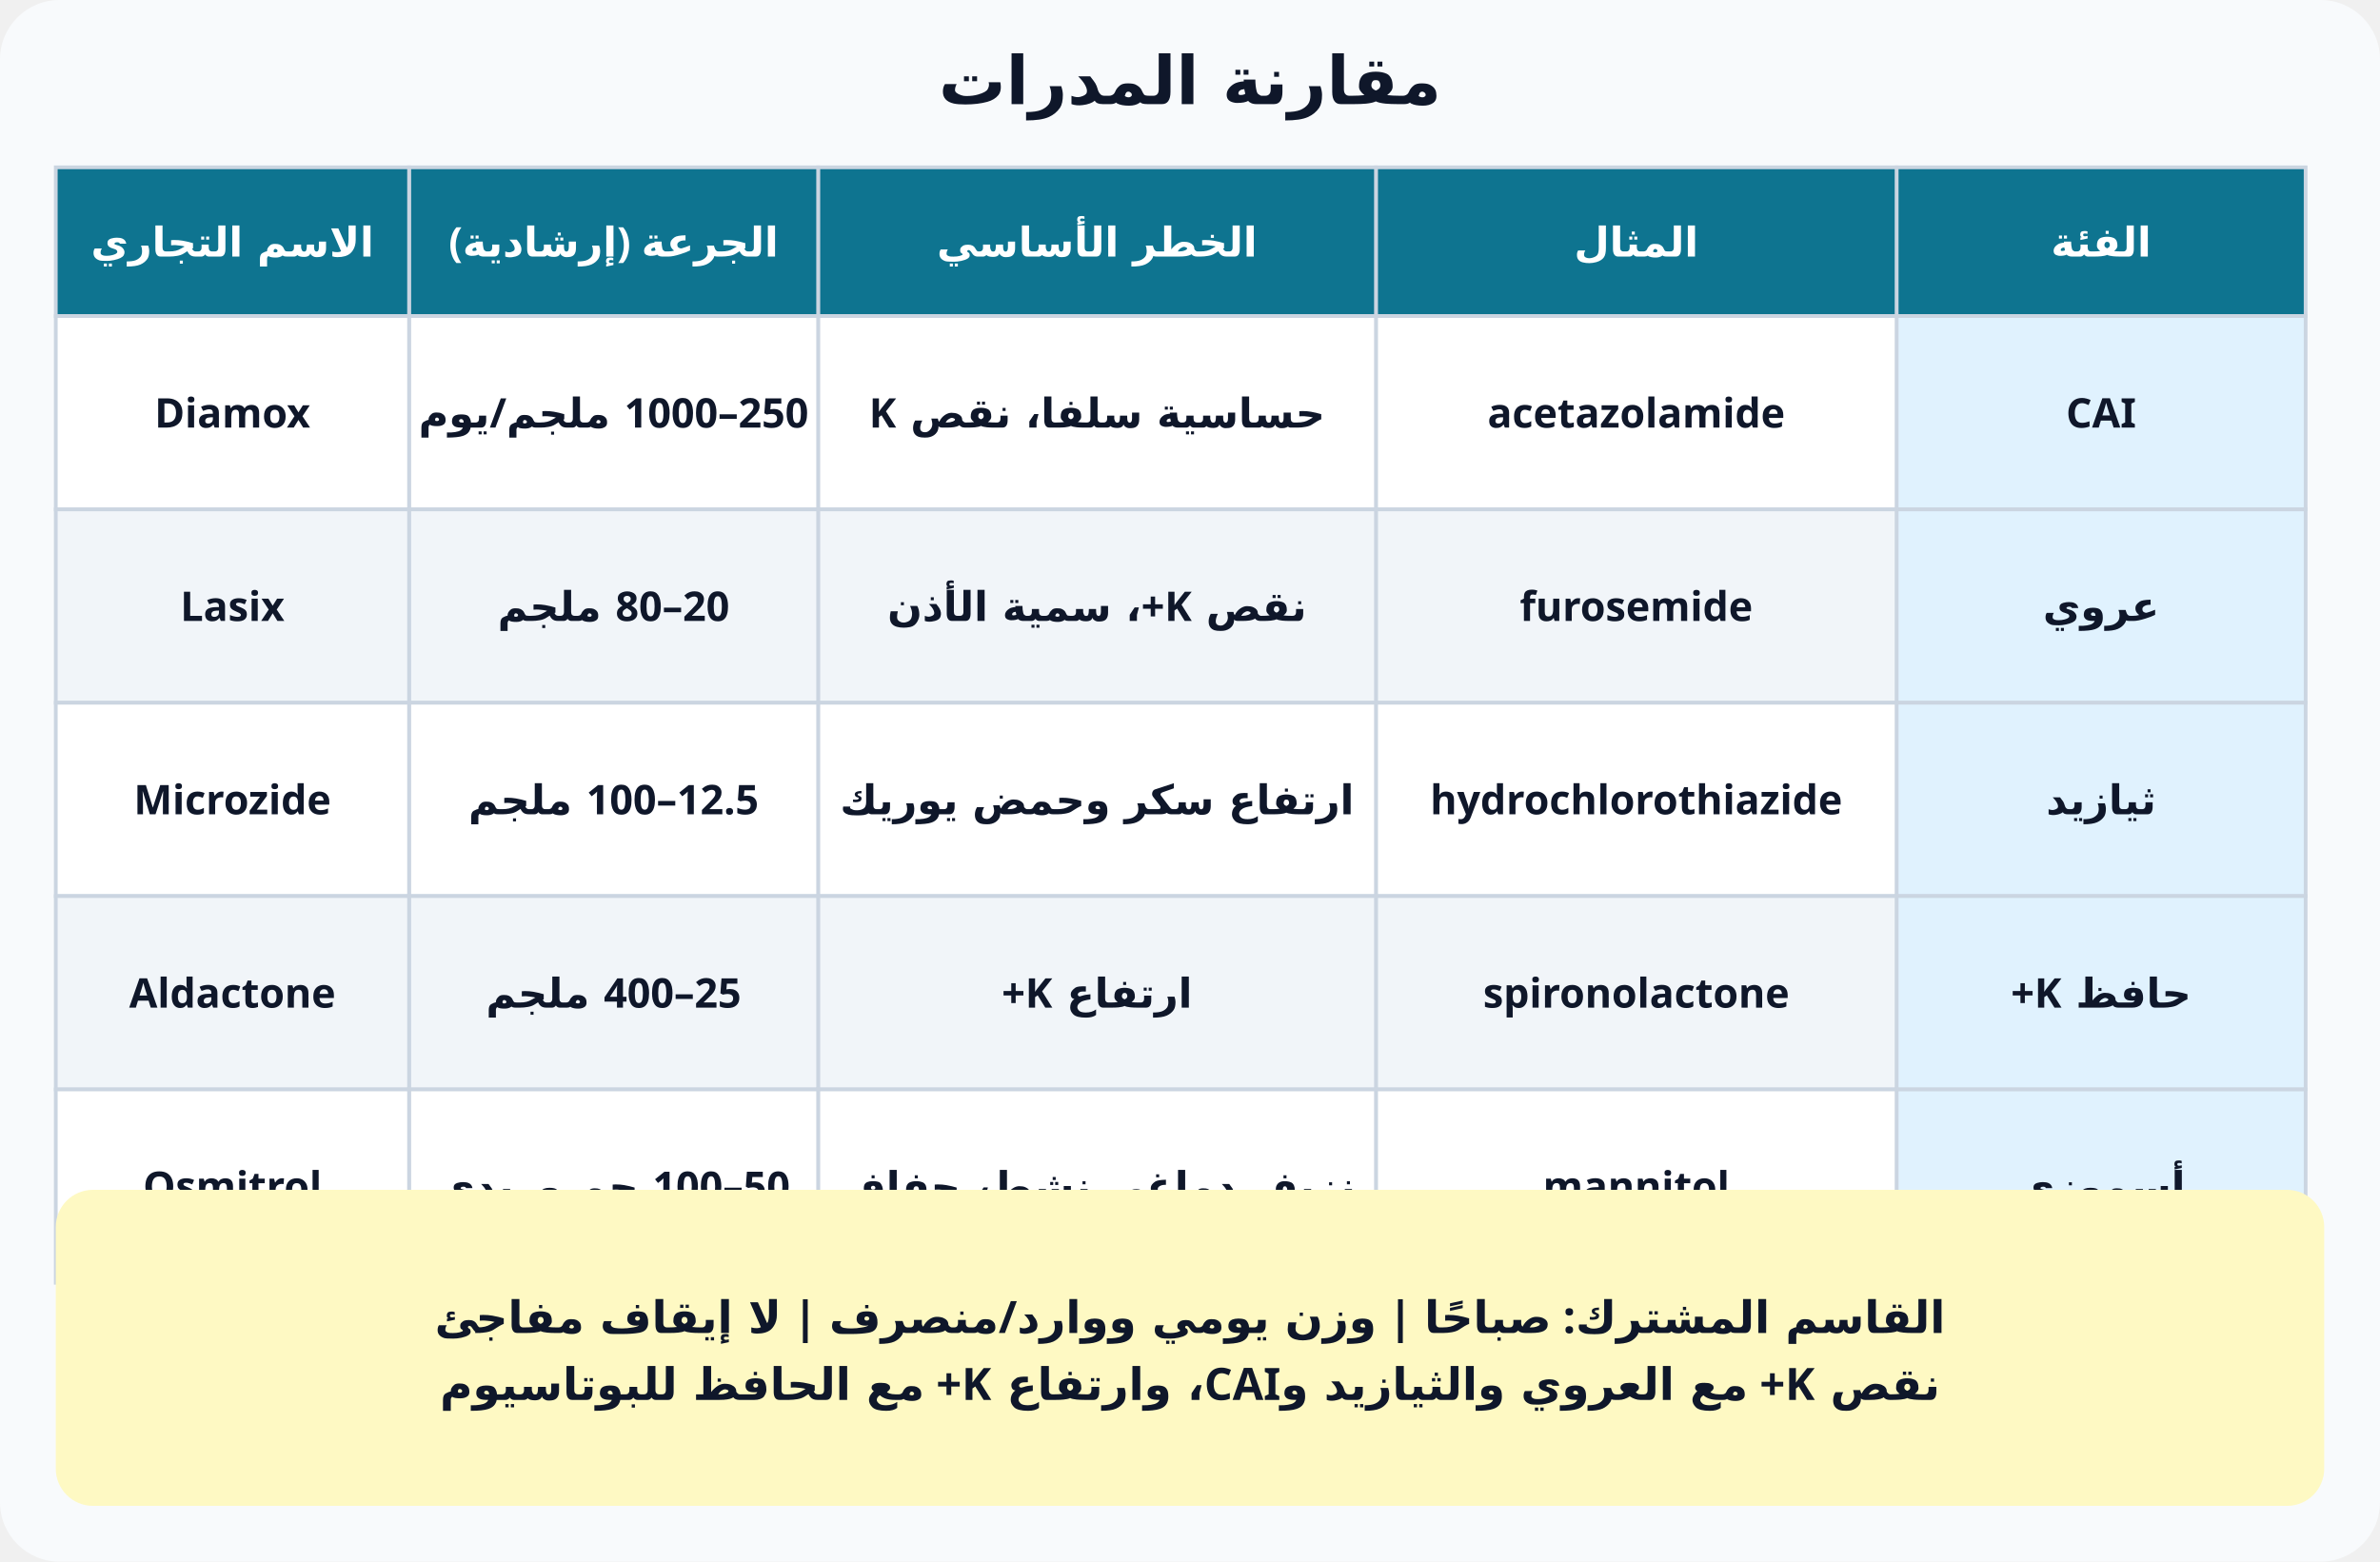
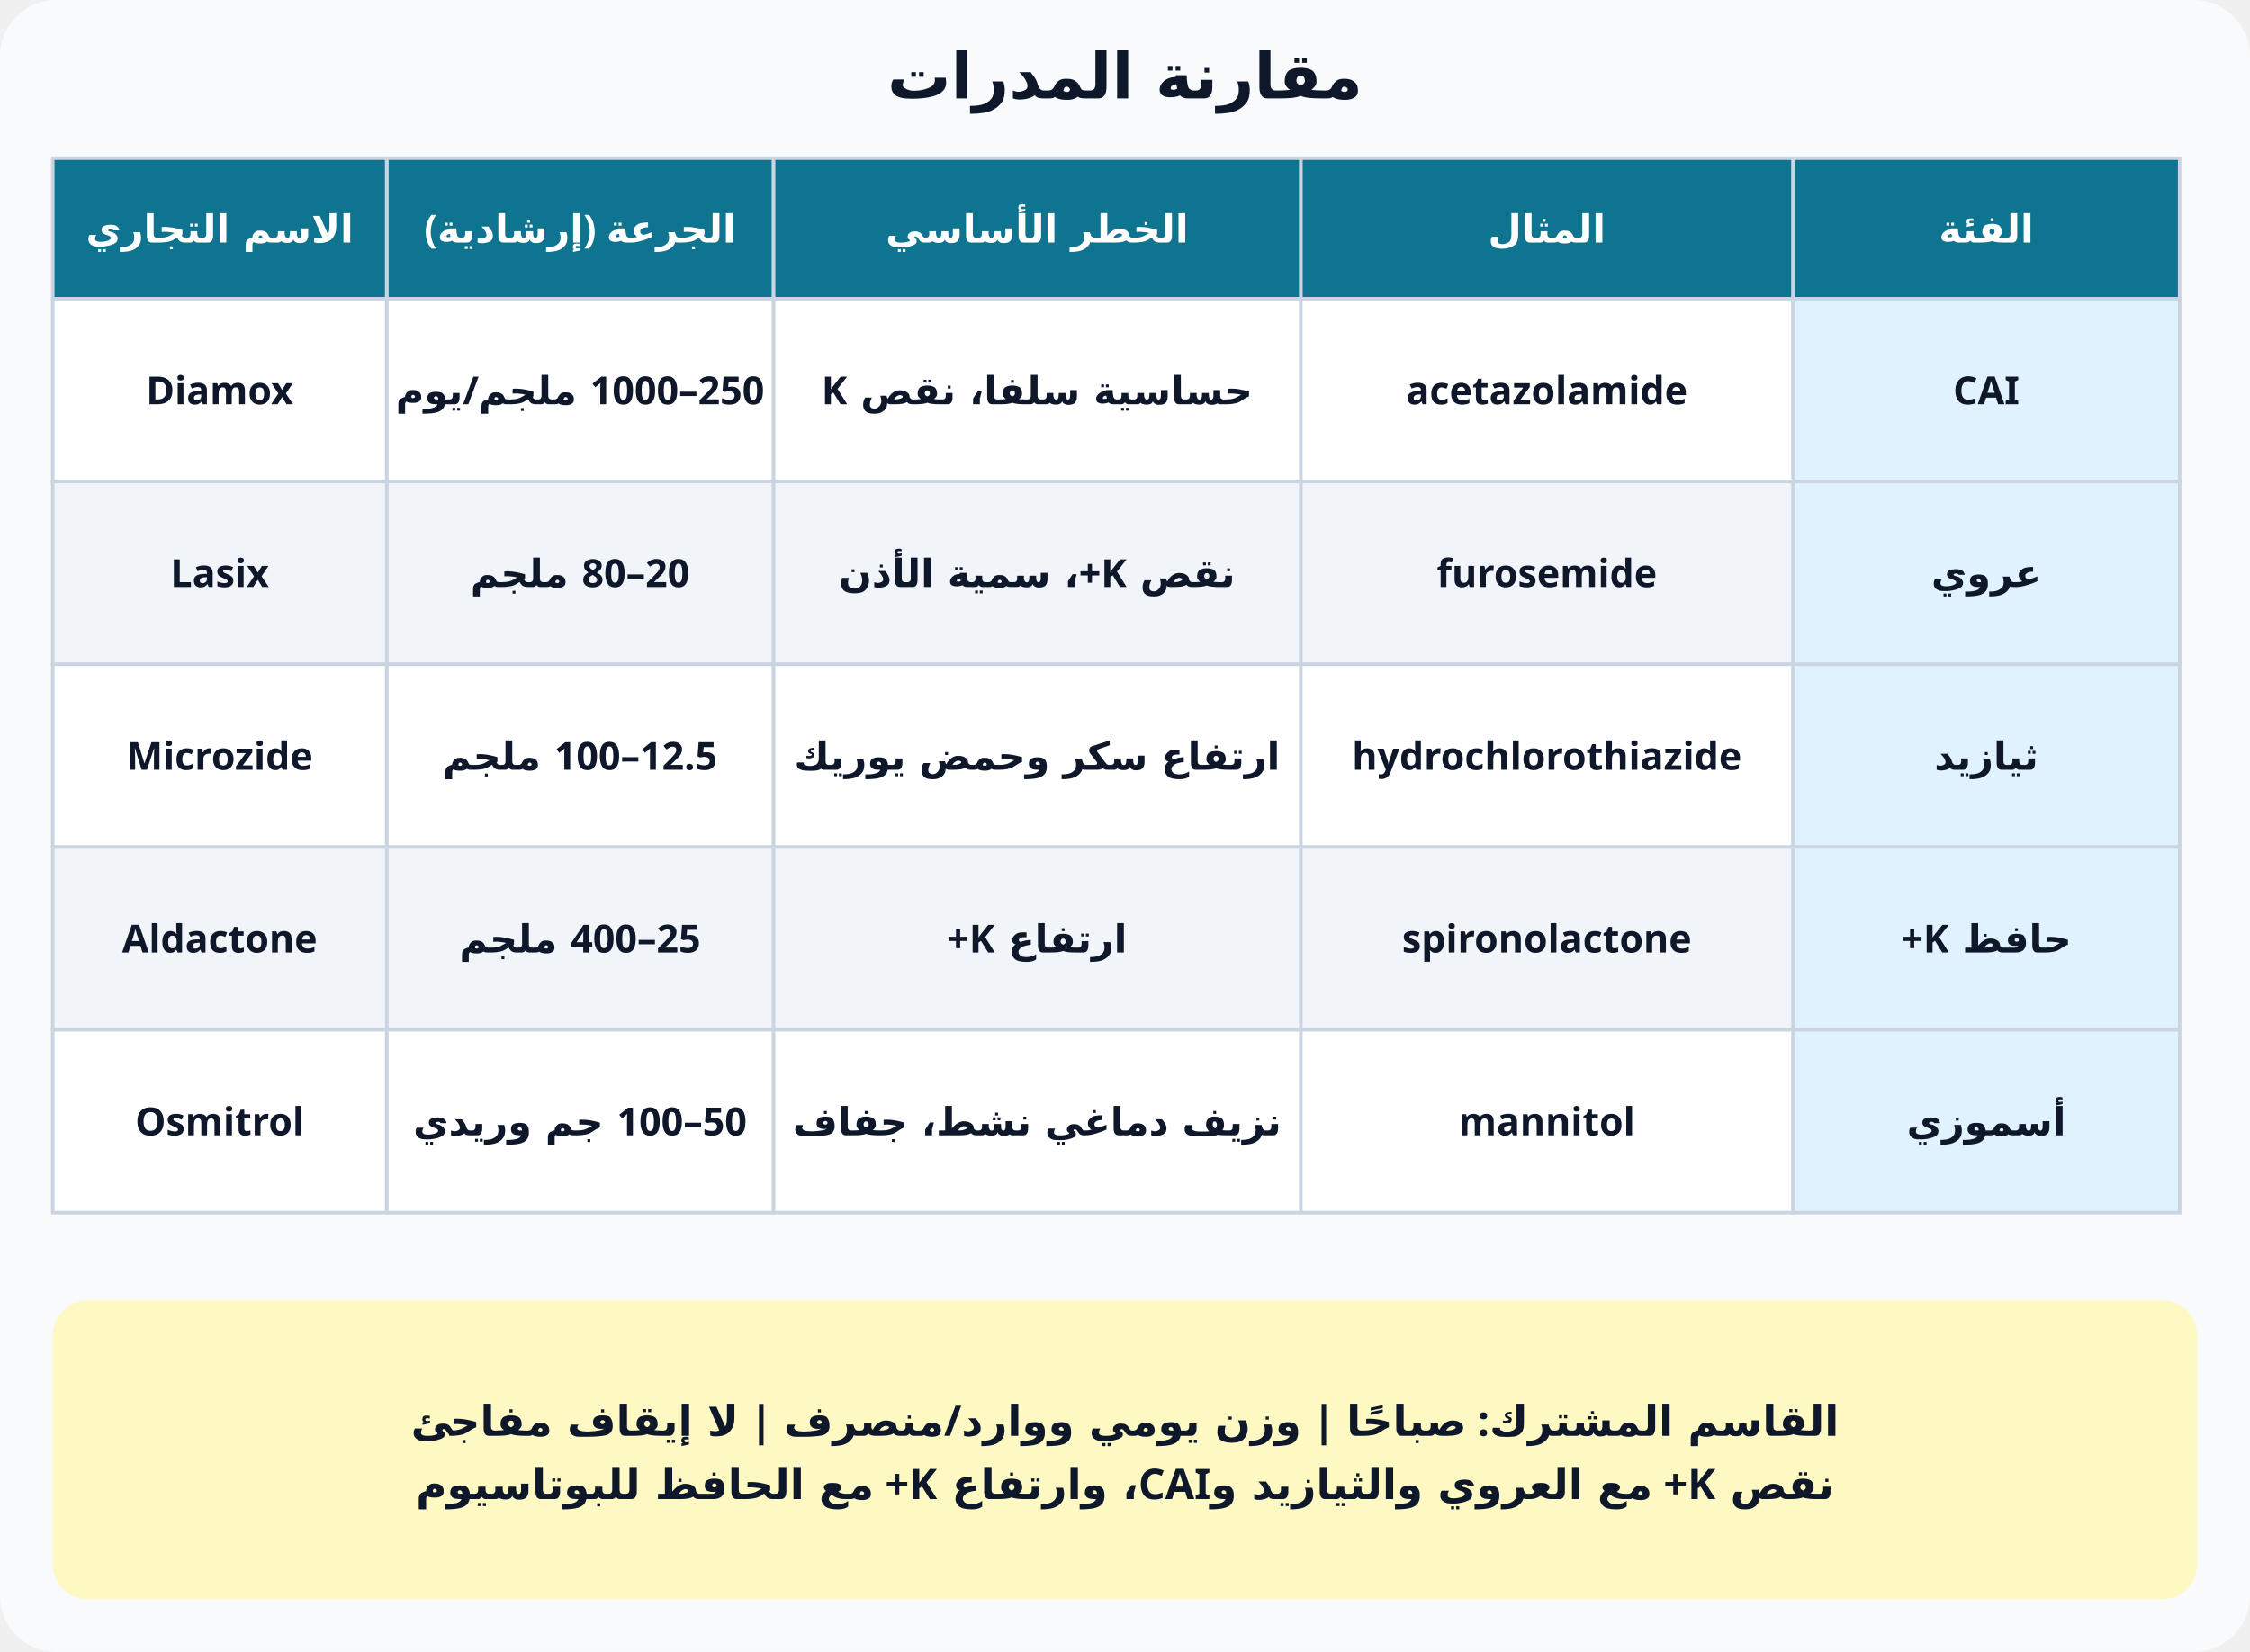
- <svg xmlns="http://www.w3.org/2000/svg" viewBox="0 0 640 420" font-family="Cairo, Tahoma, sans-serif" direction="rtl">
+ <svg xmlns="http://www.w3.org/2000/svg" viewBox="0 0 640 470" font-family="Cairo, Tahoma, sans-serif" direction="rtl">
  <defs>
    <marker id="ar" viewBox="0 0 10 10" refX="9" refY="5" markerWidth="7" markerHeight="7" orient="auto">
      <path d="M0 0L10 5L0 10z" fill="#64748b" />
    </marker>
  </defs>
-   <rect width="640" height="420" rx="16" fill="#f8fafc" />
+   <rect width="640" height="470" rx="16" fill="#f8fafc" />
  <text x="320" y="28" text-anchor="middle" font-size="18" font-weight="800" fill="#0f172a">مقارنة المدرات</text>
  <rect x="510" y="45" width="110" height="40" fill="#0e7490" stroke="#cbd5e1" />
  <text x="565" y="69" text-anchor="middle" font-size="11" font-weight="800" fill="#fff">الفئة</text>
  <rect x="370" y="45" width="140" height="40" fill="#0e7490" stroke="#cbd5e1" />
  <text x="440" y="69" text-anchor="middle" font-size="11" font-weight="800" fill="#fff">المثال</text>
  <rect x="220" y="45" width="150" height="40" fill="#0e7490" stroke="#cbd5e1" />
  <text x="295" y="69" text-anchor="middle" font-size="11" font-weight="800" fill="#fff">الخطر الأساسي</text>
  <rect x="110" y="45" width="110" height="40" fill="#0e7490" stroke="#cbd5e1" />
  <text x="165" y="69" text-anchor="middle" font-size="11" font-weight="800" fill="#fff">الجرعة (إرشادية)</text>
  <rect x="15" y="45" width="95" height="40" fill="#0e7490" stroke="#cbd5e1" />
  <text x="62.5" y="69" text-anchor="middle" font-size="11" font-weight="800" fill="#fff">الاسم التجاري</text>
  <rect x="510" y="85" width="110" height="52" fill="#e0f2fe" stroke="#cbd5e1" />
  <text x="565" y="115" text-anchor="middle" font-size="11" font-weight="800" fill="#0f172a">CAI</text>
  <rect x="370" y="85" width="140" height="52" fill="#ffffff" stroke="#cbd5e1" />
  <text x="440" y="115" text-anchor="middle" font-size="11" font-weight="600" fill="#0f172a">acetazolamide</text>
  <rect x="220" y="85" width="150" height="52" fill="#ffffff" stroke="#cbd5e1" />
  <text x="295" y="115" text-anchor="middle" font-size="11" font-weight="600" fill="#0f172a">حساسية سلفا، نقص K</text>
  <rect x="110" y="85" width="110" height="52" fill="#ffffff" stroke="#cbd5e1" />
  <text x="165" y="115" text-anchor="middle" font-size="11" font-weight="600" fill="#0f172a">250–1000 ملجم/يوم</text>
  <rect x="15" y="85" width="95" height="52" fill="#ffffff" stroke="#cbd5e1" />
  <text x="62.5" y="115" text-anchor="middle" font-size="11" font-weight="600" fill="#0f172a">Diamox</text>
  <rect x="510" y="137" width="110" height="52" fill="#e0f2fe" stroke="#cbd5e1" />
  <text x="565" y="167" text-anchor="middle" font-size="11" font-weight="800" fill="#0f172a">عروي</text>
  <rect x="370" y="137" width="140" height="52" fill="#f1f5f9" stroke="#cbd5e1" />
  <text x="440" y="167" text-anchor="middle" font-size="11" font-weight="600" fill="#0f172a">furosemide</text>
  <rect x="220" y="137" width="150" height="52" fill="#f1f5f9" stroke="#cbd5e1" />
  <text x="295" y="167" text-anchor="middle" font-size="11" font-weight="600" fill="#0f172a">نقص K+، سمية الأذن</text>
  <rect x="110" y="137" width="110" height="52" fill="#f1f5f9" stroke="#cbd5e1" />
  <text x="165" y="167" text-anchor="middle" font-size="11" font-weight="600" fill="#0f172a">20–80 ملجم</text>
  <rect x="15" y="137" width="95" height="52" fill="#f1f5f9" stroke="#cbd5e1" />
  <text x="62.5" y="167" text-anchor="middle" font-size="11" font-weight="600" fill="#0f172a">Lasix</text>
  <rect x="510" y="189" width="110" height="52" fill="#e0f2fe" stroke="#cbd5e1" />
  <text x="565" y="219" text-anchor="middle" font-size="11" font-weight="800" fill="#0f172a">ثيازيد</text>
  <rect x="370" y="189" width="140" height="52" fill="#ffffff" stroke="#cbd5e1" />
  <text x="440" y="219" text-anchor="middle" font-size="11" font-weight="600" fill="#0f172a">hydrochlorothiazide</text>
  <rect x="220" y="189" width="150" height="52" fill="#ffffff" stroke="#cbd5e1" />
  <text x="295" y="219" text-anchor="middle" font-size="11" font-weight="600" fill="#0f172a">ارتفاع سكر وحمض يوريك</text>
  <rect x="110" y="189" width="110" height="52" fill="#ffffff" stroke="#cbd5e1" />
  <text x="165" y="219" text-anchor="middle" font-size="11" font-weight="600" fill="#0f172a">12.5–100 ملجم</text>
  <rect x="15" y="189" width="95" height="52" fill="#ffffff" stroke="#cbd5e1" />
  <text x="62.5" y="219" text-anchor="middle" font-size="11" font-weight="600" fill="#0f172a">Microzide</text>
  <rect x="510" y="241" width="110" height="52" fill="#e0f2fe" stroke="#cbd5e1" />
  <text x="565" y="271" text-anchor="middle" font-size="11" font-weight="800" fill="#0f172a">حافظ K+</text>
  <rect x="370" y="241" width="140" height="52" fill="#f1f5f9" stroke="#cbd5e1" />
  <text x="440" y="271" text-anchor="middle" font-size="11" font-weight="600" fill="#0f172a">spironolactone</text>
  <rect x="220" y="241" width="150" height="52" fill="#f1f5f9" stroke="#cbd5e1" />
  <text x="295" y="271" text-anchor="middle" font-size="11" font-weight="600" fill="#0f172a">ارتفاع K+</text>
  <rect x="110" y="241" width="110" height="52" fill="#f1f5f9" stroke="#cbd5e1" />
  <text x="165" y="271" text-anchor="middle" font-size="11" font-weight="600" fill="#0f172a">25–400 ملجم</text>
  <rect x="15" y="241" width="95" height="52" fill="#f1f5f9" stroke="#cbd5e1" />
  <text x="62.5" y="271" text-anchor="middle" font-size="11" font-weight="600" fill="#0f172a">Aldactone</text>
  <rect x="510" y="293" width="110" height="52" fill="#e0f2fe" stroke="#cbd5e1" />
  <text x="565" y="323" text-anchor="middle" font-size="11" font-weight="800" fill="#0f172a">أسموزي</text>
  <rect x="370" y="293" width="140" height="52" fill="#ffffff" stroke="#cbd5e1" />
  <text x="440" y="323" text-anchor="middle" font-size="11" font-weight="600" fill="#0f172a">mannitol</text>
  <rect x="220" y="293" width="150" height="52" fill="#ffffff" stroke="#cbd5e1" />
  <text x="295" y="323" text-anchor="middle" font-size="11" font-weight="600" fill="#0f172a">نزيف دماغي نشط، جفاف</text>
  <rect x="110" y="293" width="110" height="52" fill="#ffffff" stroke="#cbd5e1" />
  <text x="165" y="323" text-anchor="middle" font-size="11" font-weight="600" fill="#0f172a">50–100 جم وريدي</text>
  <rect x="15" y="293" width="95" height="52" fill="#ffffff" stroke="#cbd5e1" />
  <text x="62.5" y="323" text-anchor="middle" font-size="11" font-weight="600" fill="#0f172a">Osmitrol</text>
-   <rect x="15" y="320" width="610" height="85" rx="10" fill="#fef9c3" />
-   <text x="320" y="358.5" text-anchor="middle" font-size="12" font-weight="600" fill="#0f172a">القاسم المشترك: صباحًا | وزن يومي ووارد/منصرف | لا إيقاف مفاجئ</text>
-   <text x="320" y="376.5" text-anchor="middle" font-size="12" font-weight="600" fill="#0f172a">نقص K+ مع العروي والثيازيد وCAI، وارتفاع K+ مع الحافظ للبوتاسيوم</text>
+   <rect x="15" y="370" width="610" height="85" rx="10" fill="#fef9c3" />
+   <text x="320" y="408.5" text-anchor="middle" font-size="12" font-weight="600" fill="#0f172a">القاسم المشترك: صباحًا | وزن يومي ووارد/منصرف | لا إيقاف مفاجئ</text>
+   <text x="320" y="426.5" text-anchor="middle" font-size="12" font-weight="600" fill="#0f172a">نقص K+ مع العروي والثيازيد وCAI، وارتفاع K+ مع الحافظ للبوتاسيوم</text>
</svg>
